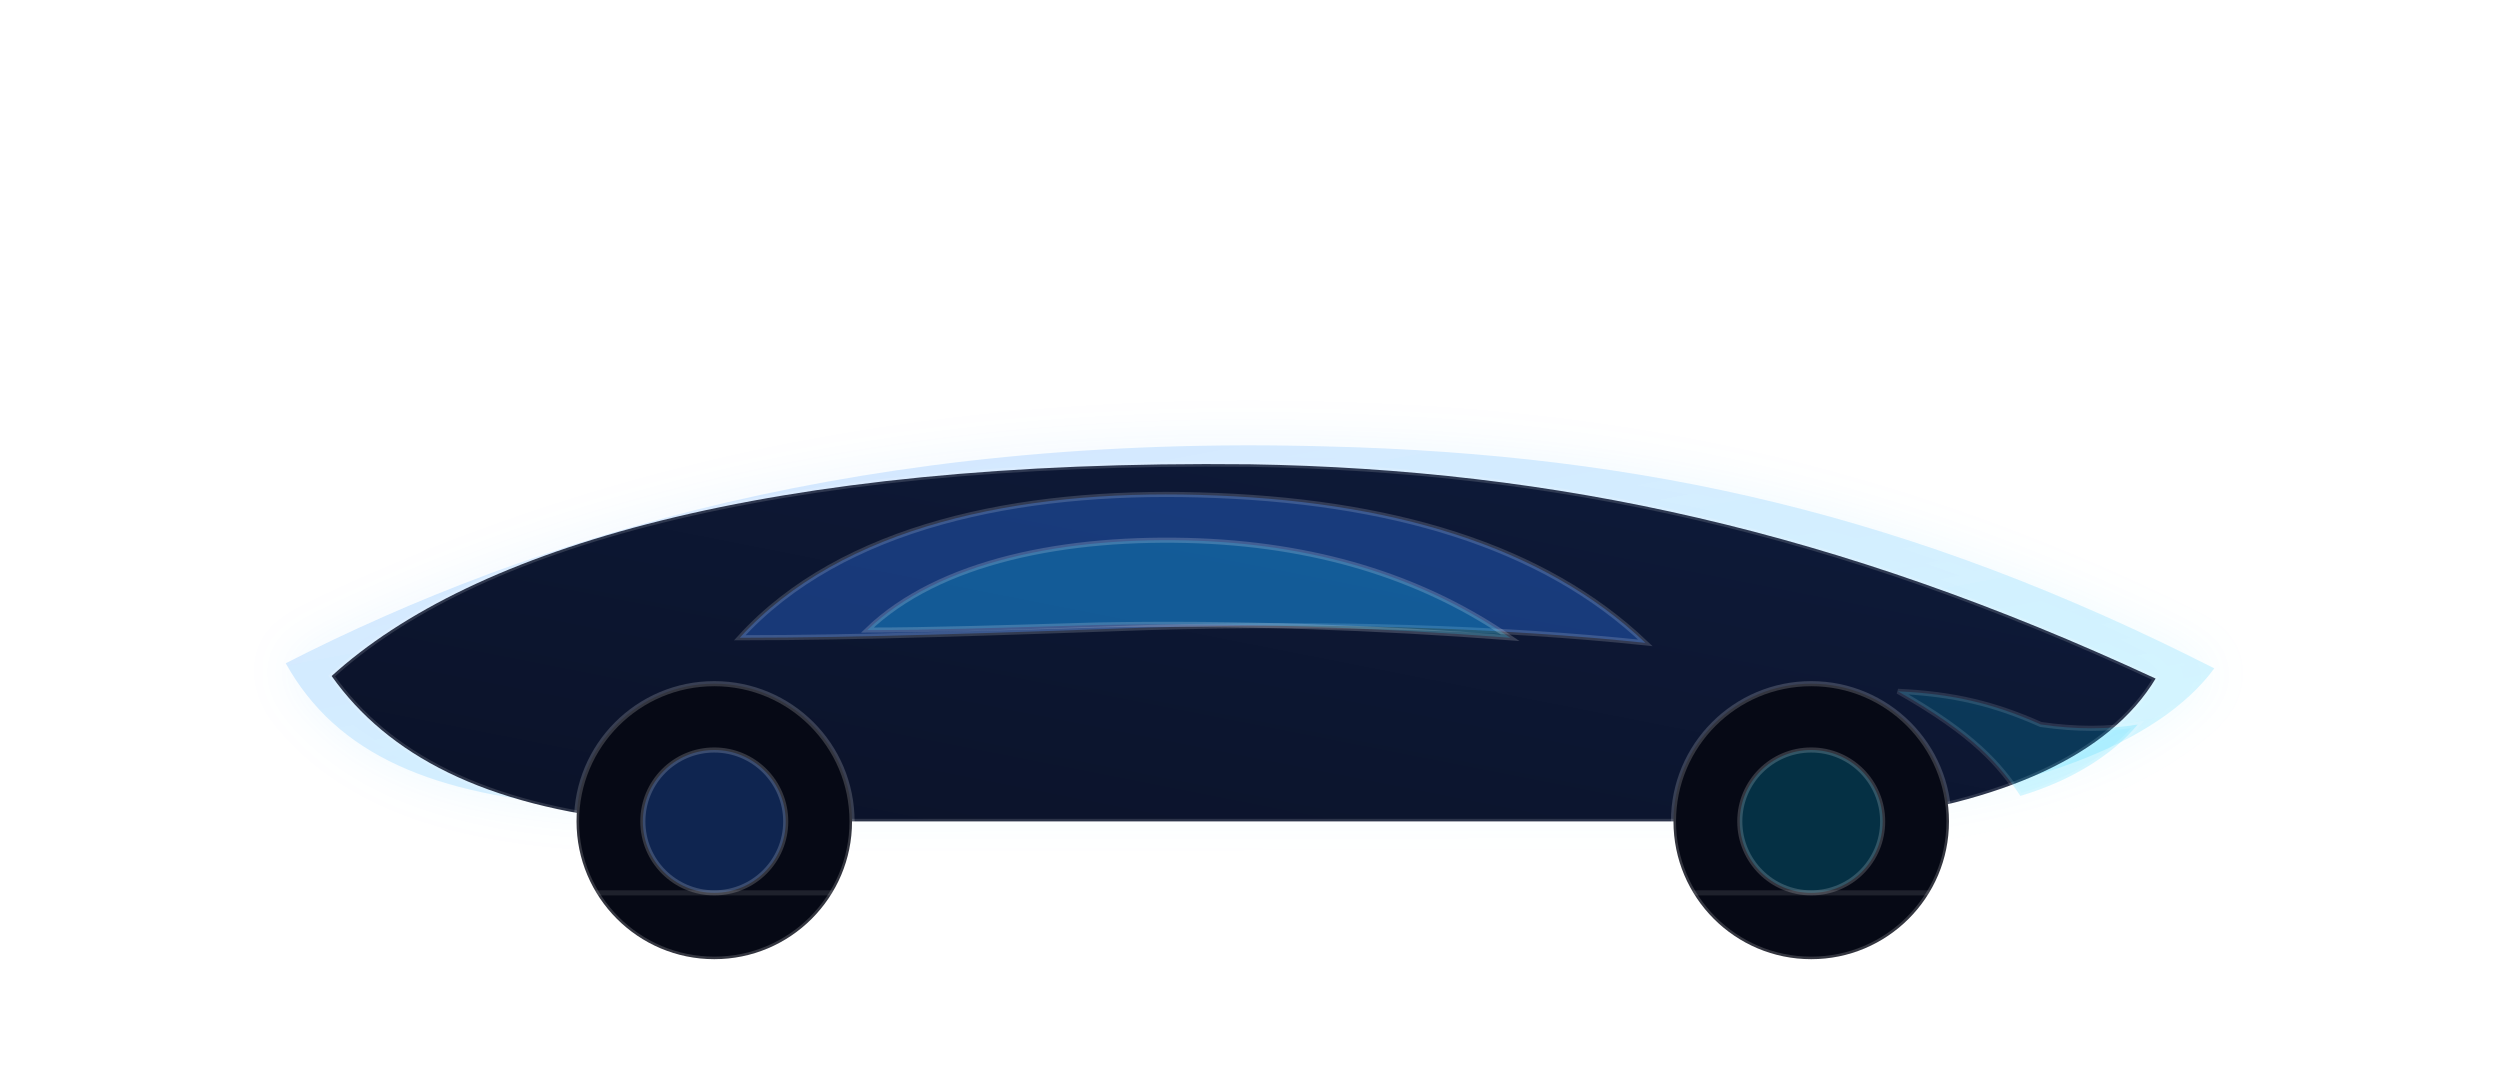
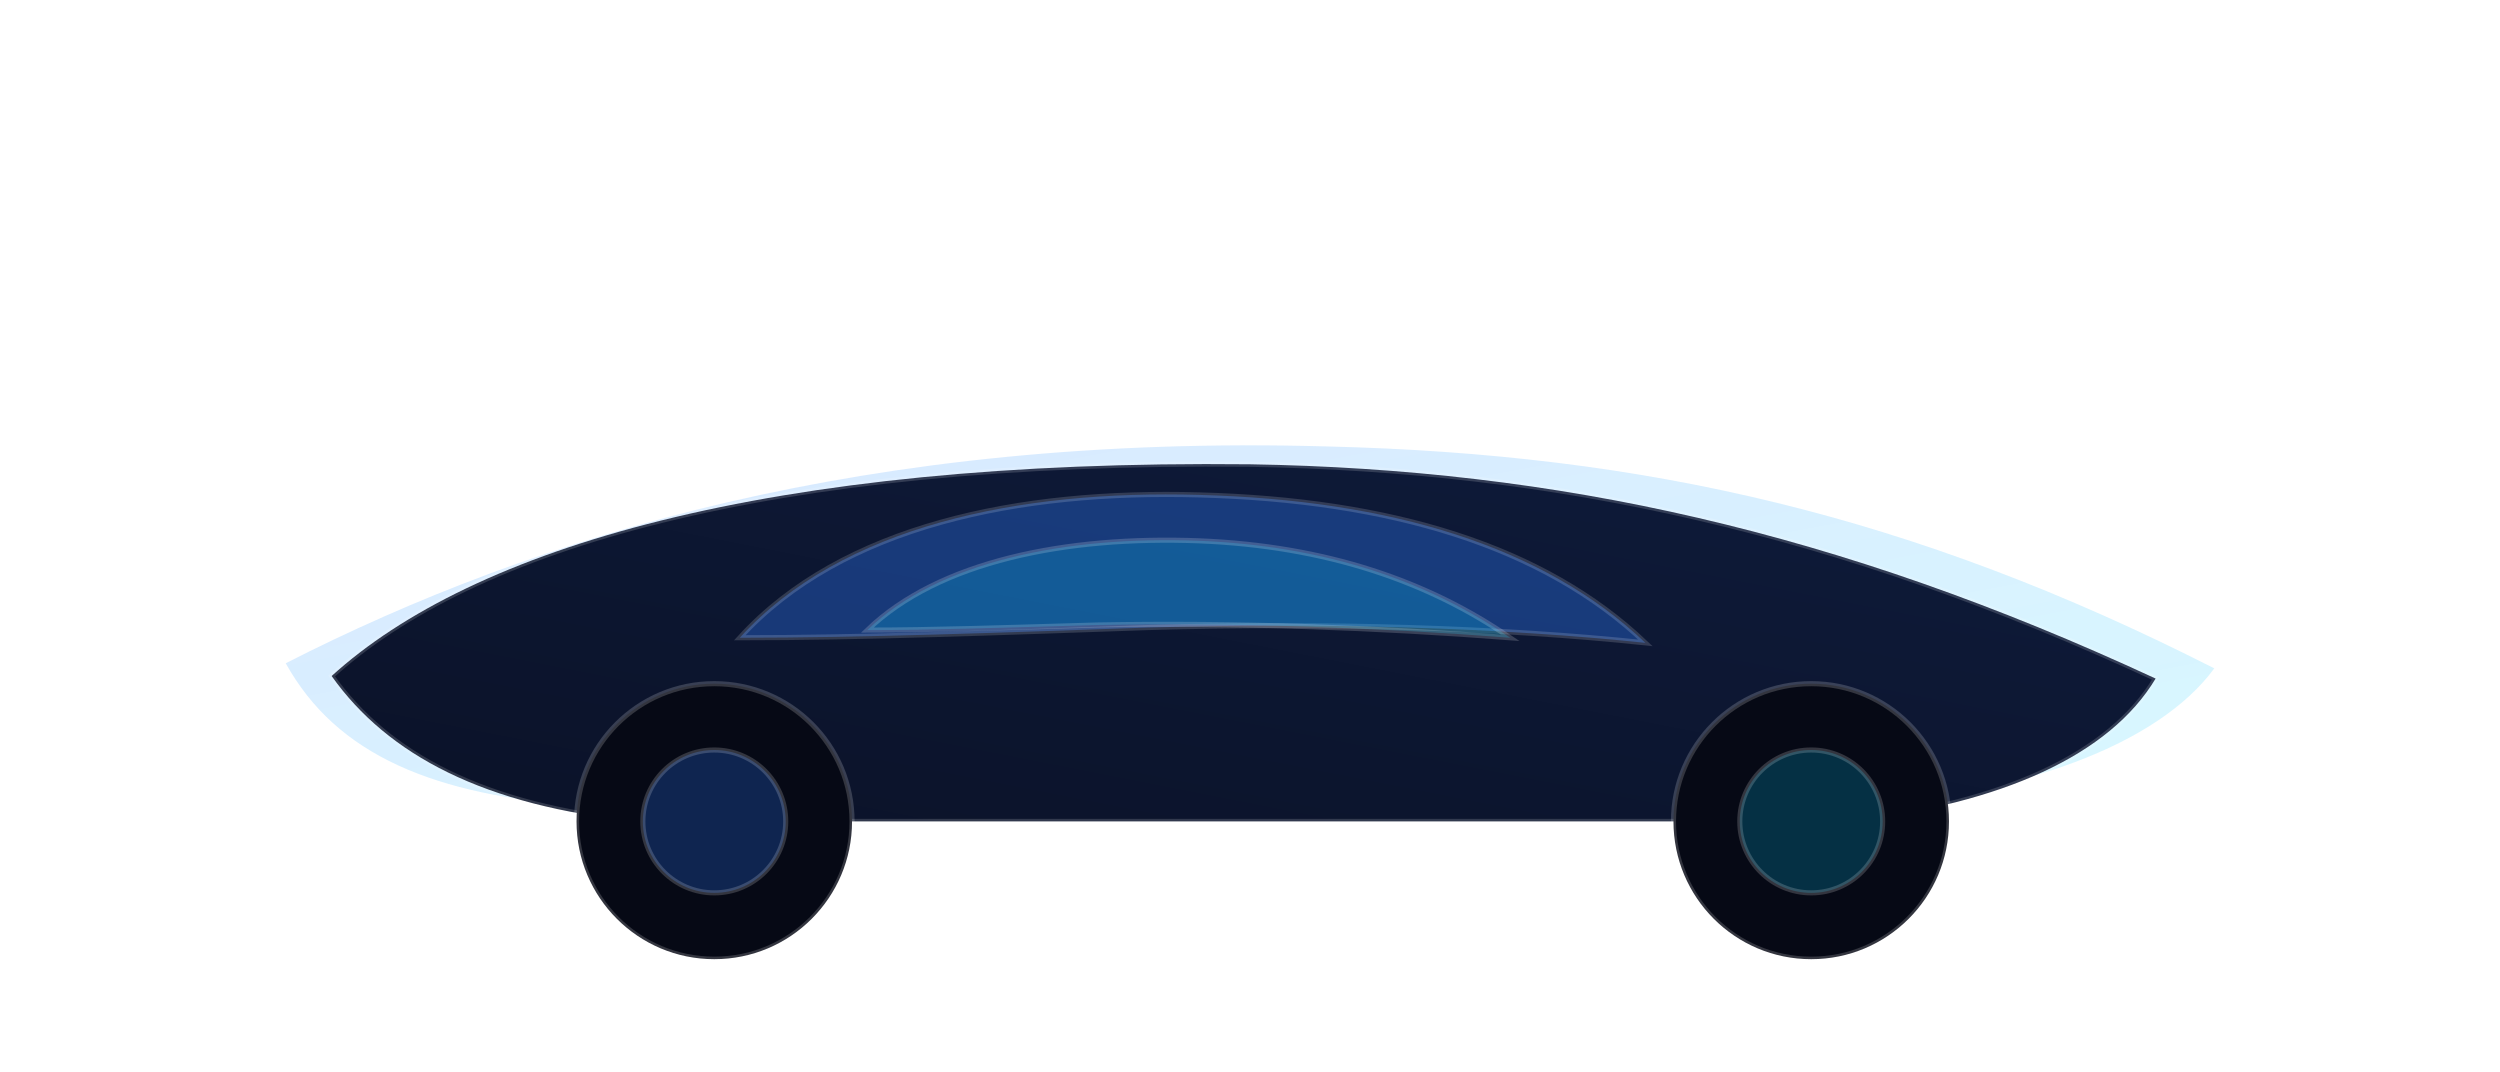
- <svg xmlns="http://www.w3.org/2000/svg" viewBox="0 0 980 420" role="img" aria-label="Illustration stylisée d’une hypercar bleue">
+ <svg xmlns="http://www.w3.org/2000/svg" viewBox="0 0 980 420" role="img" aria-label="Stylized illustration of a blue Bugatti Veyron">
  <defs>
    <linearGradient id="g1" x1="0" y1="0" x2="1" y2="1">
      <stop offset="0" stop-color="#2E7BFF" stop-opacity="1" />
      <stop offset="1" stop-color="#00D1FF" stop-opacity="0.85" />
    </linearGradient>
    <linearGradient id="g2" x1="0" y1="1" x2="1" y2="0">
      <stop offset="0" stop-color="#0B1228" stop-opacity="1" />
      <stop offset="1" stop-color="#0E1B3B" stop-opacity="1" />
    </linearGradient>
-     <filter id="soft" x="-20%" y="-20%" width="140%" height="140%">
-       <feGaussianBlur stdDeviation="10" result="b" />
-       <feColorMatrix in="b" type="matrix" values="1 0 0 0 0                 0 1 0 0 0                 0 0 1 0 0                 0 0 0 .35 0" result="s" />
-       <feMerge>
-         <feMergeNode in="s" />
-         <feMergeNode in="SourceGraphic" />
-       </feMerge>
-     </filter>
  </defs>
-   <path d="M112 260 C210 210, 340 170, 520 175 C645 178, 750 202, 868 262            C846 292, 792 312, 725 316            L230 316 C170 312, 132 296, 112 260 Z" fill="url(#g1)" opacity=".20" filter="url(#soft)" />
-   <path d="M130 265            C185 215, 300 180, 490 182            C610 184, 720 208, 845 266            C827 296, 785 315, 725 322            L250 322            C190 316, 152 296, 130 265 Z" fill="url(#g2)" stroke="rgba(255,255,255,.14)" stroke-width="2" />
+   <path d="M112 260 C210 210, 340 170, 520 175 C645 178, 750 202, 868 262            C846 292, 792 312, 725 316            L230 316 C170 312, 132 296, 112 260 Z" fill="url(#g1)" opacity=".18" />
+   <path d="M130 265            C185 215, 300 180, 490 182            C610 184, 720 208, 845 266            C827 296, 785 315, 725 322            L250 322            C190 316, 152 296, 130 265 Z" fill="url(#g2)" stroke="rgba(255,255,255,.16)" stroke-width="2" />
  <path d="M290 250            C330 206, 400 192, 470 194            C545 196, 605 214, 645 252            C588 246, 520 244, 450 246            C392 248, 338 250, 290 250 Z" fill="rgba(46,123,255,.35)" stroke="rgba(255,255,255,.16)" stroke-width="2" />
  <path d="M340 247            C368 220, 418 210, 470 212            C520 214, 560 228, 592 250            C540 246, 485 244, 430 245            C395 246, 365 247, 340 247 Z" fill="rgba(0,209,255,.22)" stroke="rgba(255,255,255,.18)" stroke-width="2" />
-   <path d="M800 284 C782 276, 766 272, 744 271            C774 288, 784 300, 792 312            C812 306, 828 296, 838 284            C826 286, 814 286, 800 284 Z" fill="rgba(0,209,255,.18)" stroke="rgba(255,255,255,.12)" stroke-width="2" />
  <g>
    <circle cx="280" cy="322" r="54" fill="#060915" stroke="rgba(255,255,255,.18)" stroke-width="2" />
    <circle cx="280" cy="322" r="28" fill="rgba(46,123,255,.25)" stroke="rgba(255,255,255,.18)" stroke-width="2" />
    <circle cx="710" cy="322" r="54" fill="#060915" stroke="rgba(255,255,255,.18)" stroke-width="2" />
    <circle cx="710" cy="322" r="28" fill="rgba(0,209,255,.20)" stroke="rgba(255,255,255,.18)" stroke-width="2" />
  </g>
-   <path d="M90 350 L890 350" stroke="rgba(255,255,255,.10)" stroke-width="2" stroke-linecap="round" />
</svg>
